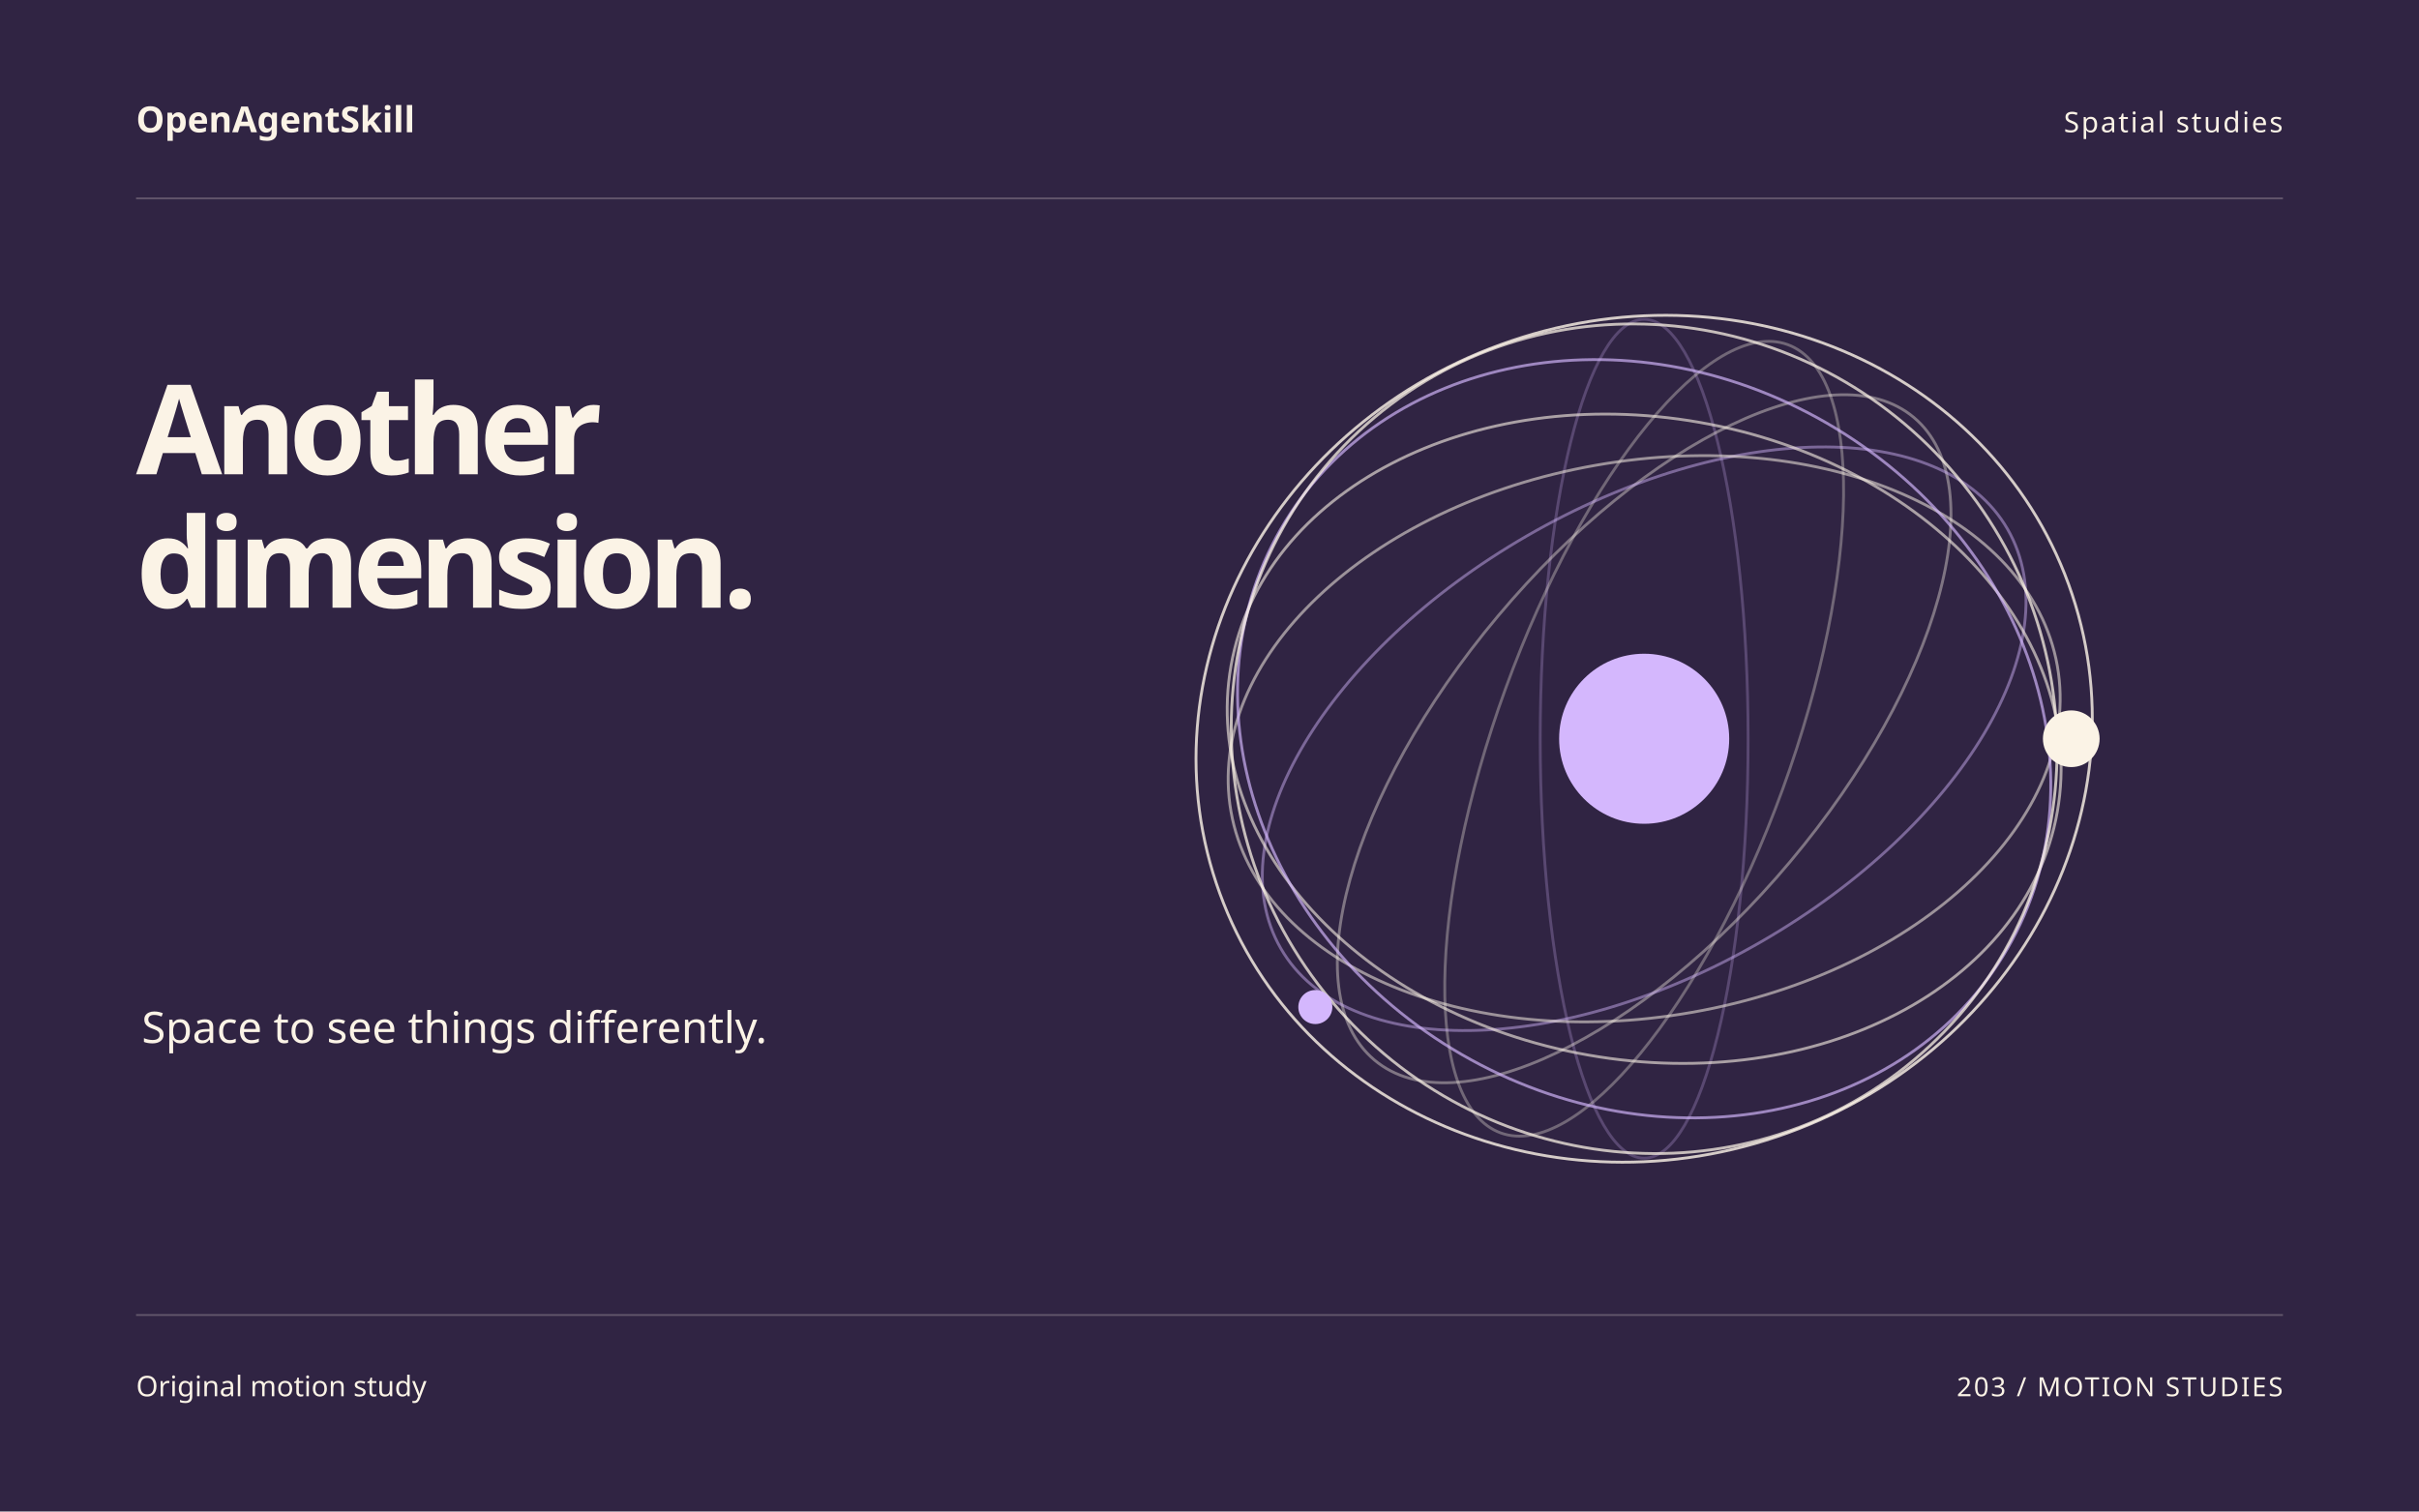
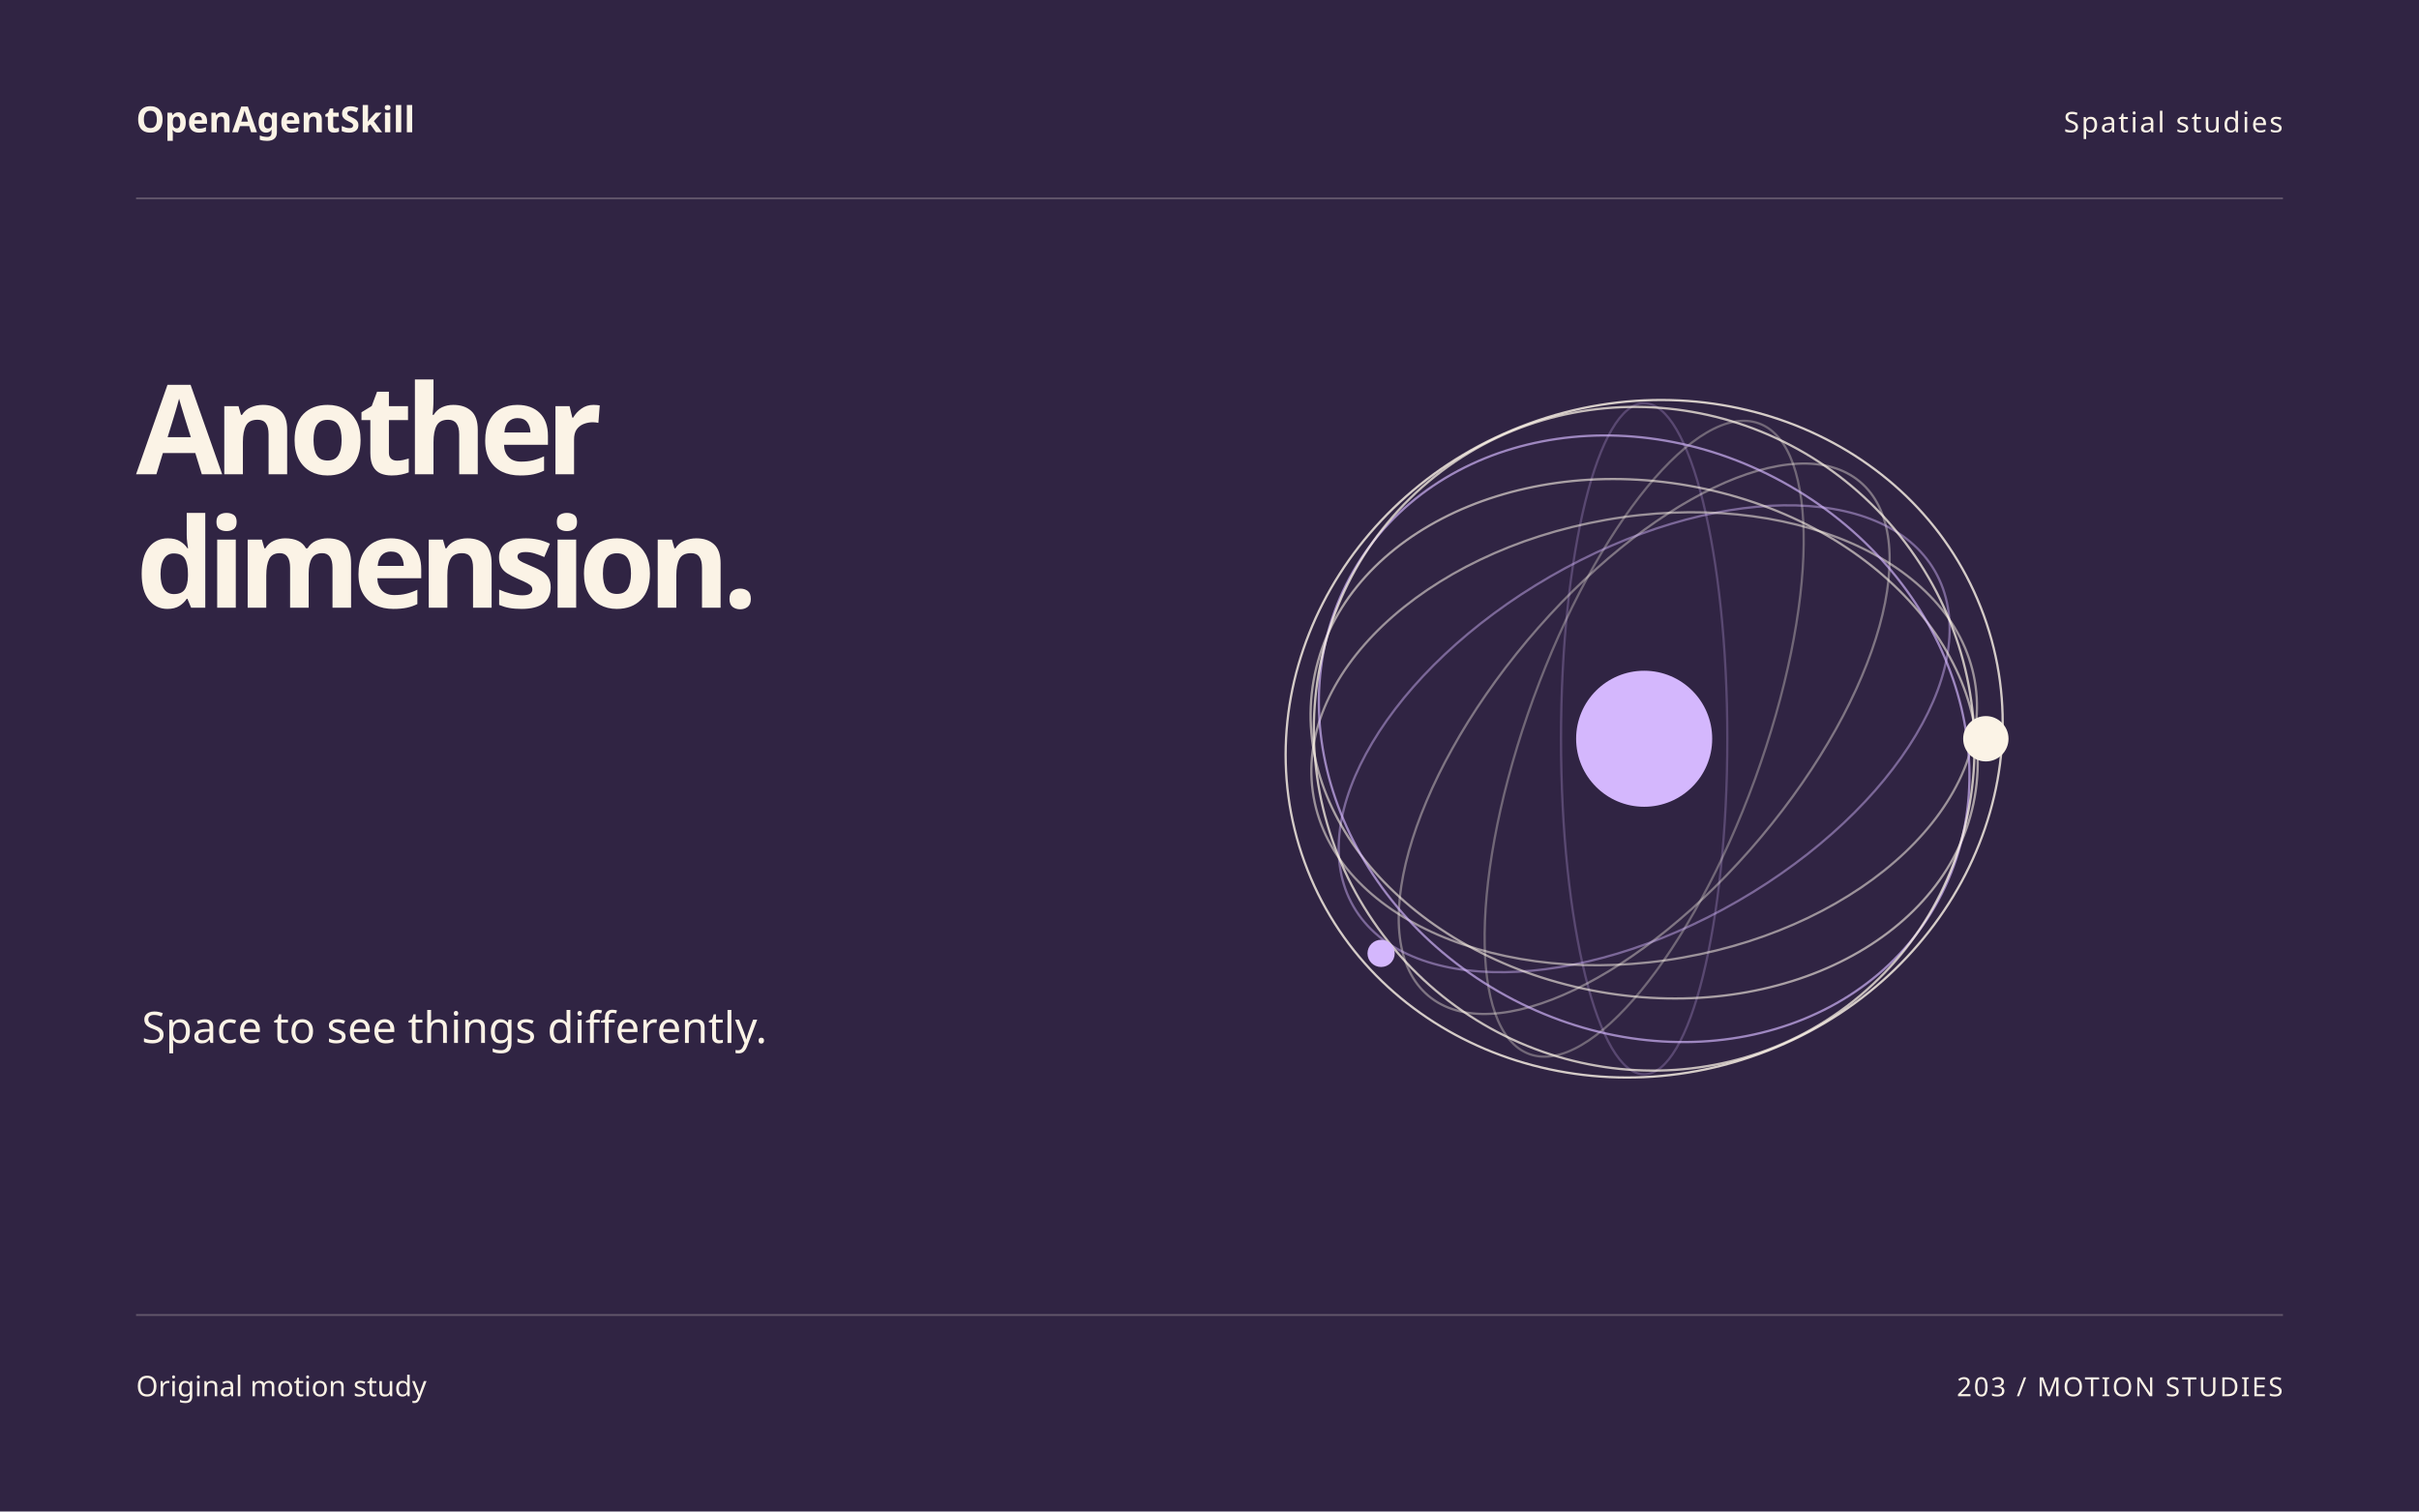
<svg xmlns="http://www.w3.org/2000/svg" width="1280" height="800" viewBox="0 0 1280 800" role="img" aria-labelledby="title">
  <style>text{font-family:system-ui,sans-serif}g{transform-box:fill-box;transform-origin:center}.rise{animation:rise 8s cubic-bezier(.2,.7,.2,1) 1 both}.float{animation:float 8s ease-in-out 1 both}.spin{animation:spin 8s ease-in-out 1 both}.turn{animation:turn 8s cubic-bezier(.2,.7,.2,1) 1 both}.orbit{animation:orbit 8s ease-in-out 1 both}.grow{transform-origin:center bottom;animation:grow 8s ease 1 both}.draw{animation:draw 8s ease 1 both}.bounce{animation:bounce 8s ease-in-out 1 both}.nod{animation:nod 8s ease-in-out 1 both}.wave{animation:wave 8s ease-in-out 1 both}@keyframes rise{0%{opacity:0;transform:translateY(38px)}13%,87%{opacity:1;transform:translateY(0)}100%{opacity:1;transform:translateY(0)}}@keyframes float{0%{opacity:0;transform:translateY(30px)}5%{opacity:1;transform:translateY(0)}55%{transform:translateY(-18px)}100%{opacity:1;transform:translateY(0)}}@keyframes spin{0%{transform:rotate(-24deg) scale(.8);opacity:0}16%{opacity:1}100%{transform:rotate(80deg) scale(1);opacity:1}}@keyframes turn{0%{transform:rotate(-95deg) scale(.2);opacity:0}23%{transform:rotate(10deg) scale(1.05);opacity:1}45%{transform:rotate(0) scale(1)}75%{transform:rotate(90deg)}100%{transform:rotate(180deg);opacity:1}}@keyframes orbit{0%{opacity:0;transform:scale(.25) rotate(-30deg)}25%{opacity:1;transform:scale(1) rotate(0)}100%{transform:scale(1) rotate(26deg);opacity:1}}@keyframes grow{0%{transform:scaleY(0)}28%,100%{transform:scaleY(1)}}@keyframes draw{0%{stroke-dashoffset:1600}55%,100%{stroke-dashoffset:0}}@keyframes bounce{0%,30%,100%{transform:translateY(0)}42%{transform:translateY(10px) scaleY(.96)}57%{transform:translateY(-42px)}73%{transform:translateY(0)}}@keyframes nod{0%,35%,100%{transform:rotate(0)}48%{transform:rotate(-10deg)}65%{transform:rotate(6deg)}}@keyframes wave{0%{transform:scaleY(.12);opacity:0}16%{opacity:1;transform:scaleY(.7)}32%{transform:scaleY(1)}48%{transform:scaleY(.3)}64%{transform:scaleY(.9)}80%{transform:scaleY(.4)}100%{transform:scaleY(.75);opacity:1}}@media(prefers-reduced-motion:reduce){*{animation:none!important}}</style>
  <rect width="1280" height="800" fill="#302443" />
  <text x="72" y="70" font-size="19.00" fill="#FBF3E6" font-weight="600">OpenAgentSkill</text>
  <text x="1208" y="70" font-size="15.00" fill="#FBF3E6" text-anchor="end" letter-spacing="1">Spatial studies</text>
  <path d="M72 105L1208 105" fill="none" stroke="#FBF3E6" stroke-opacity=".24" />
  <g class="rise" style="animation-delay:0s">
    <text x="72" y="251" font-size="66.00" fill="#FBF3E6" font-weight="600" letter-spacing="-4">Another</text>
  </g>
  <g class="rise" style="animation-delay:0.18s">
    <text x="72" y="321.62" font-size="66.00" fill="#FBF3E6" font-weight="600" letter-spacing="-4">dimension.</text>
  </g>
  <text x="75" y="552" font-size="23.00" fill="#FBF3E6">Space to see things differently.</text>
  <g class="spin" style="animation-delay:0s">
-     <g transform="translate(870 391)">
+     <g transform="translate(870 391) scale(.8)">
      <ellipse rx="55" ry="222" fill="none" stroke="#D4B7FD" stroke-opacity="0.25" stroke-width="1.5" transform="rotate(0)" />
      <ellipse rx="78" ry="222" fill="none" stroke="#FBF3E6" stroke-opacity="0.32" stroke-width="1.5" transform="rotate(20)" />
      <ellipse rx="101" ry="222" fill="none" stroke="#FBF3E6" stroke-opacity="0.39" stroke-width="1.5" transform="rotate(40)" />
      <ellipse rx="124" ry="222" fill="none" stroke="#D4B7FD" stroke-opacity="0.46" stroke-width="1.5" transform="rotate(60)" />
      <ellipse rx="147" ry="222" fill="none" stroke="#FBF3E6" stroke-opacity="0.53" stroke-width="1.5" transform="rotate(80)" />
      <ellipse rx="170" ry="222" fill="none" stroke="#FBF3E6" stroke-opacity="0.6" stroke-width="1.5" transform="rotate(100)" />
      <ellipse rx="193" ry="222" fill="none" stroke="#D4B7FD" stroke-opacity="0.67" stroke-width="1.5" transform="rotate(120)" />
      <ellipse rx="216" ry="222" fill="none" stroke="#FBF3E6" stroke-opacity="0.74" stroke-width="1.5" transform="rotate(140)" />
      <ellipse rx="239" ry="222" fill="none" stroke="#FBF3E6" stroke-opacity="0.81" stroke-width="1.5" transform="rotate(160)" />
      <circle cx="0" cy="0" r="45" fill="#D4B7FD" />
      <circle cx="226" cy="0" r="15" fill="#FBF3E6" />
      <circle cx="-174" cy="142" r="9" fill="#D4B7FD" />
    </g>
  </g>
  <path d="M72 696L1208 696" fill="none" stroke="#FBF3E6" stroke-opacity=".24" />
  <text x="72" y="739" font-size="15.00" fill="#FBF3E6">Original motion study</text>
  <text x="1208" y="739" font-size="14.00" fill="#FBF3E6" text-anchor="end" letter-spacing="1">203 / MOTION STUDIES</text>
</svg>
